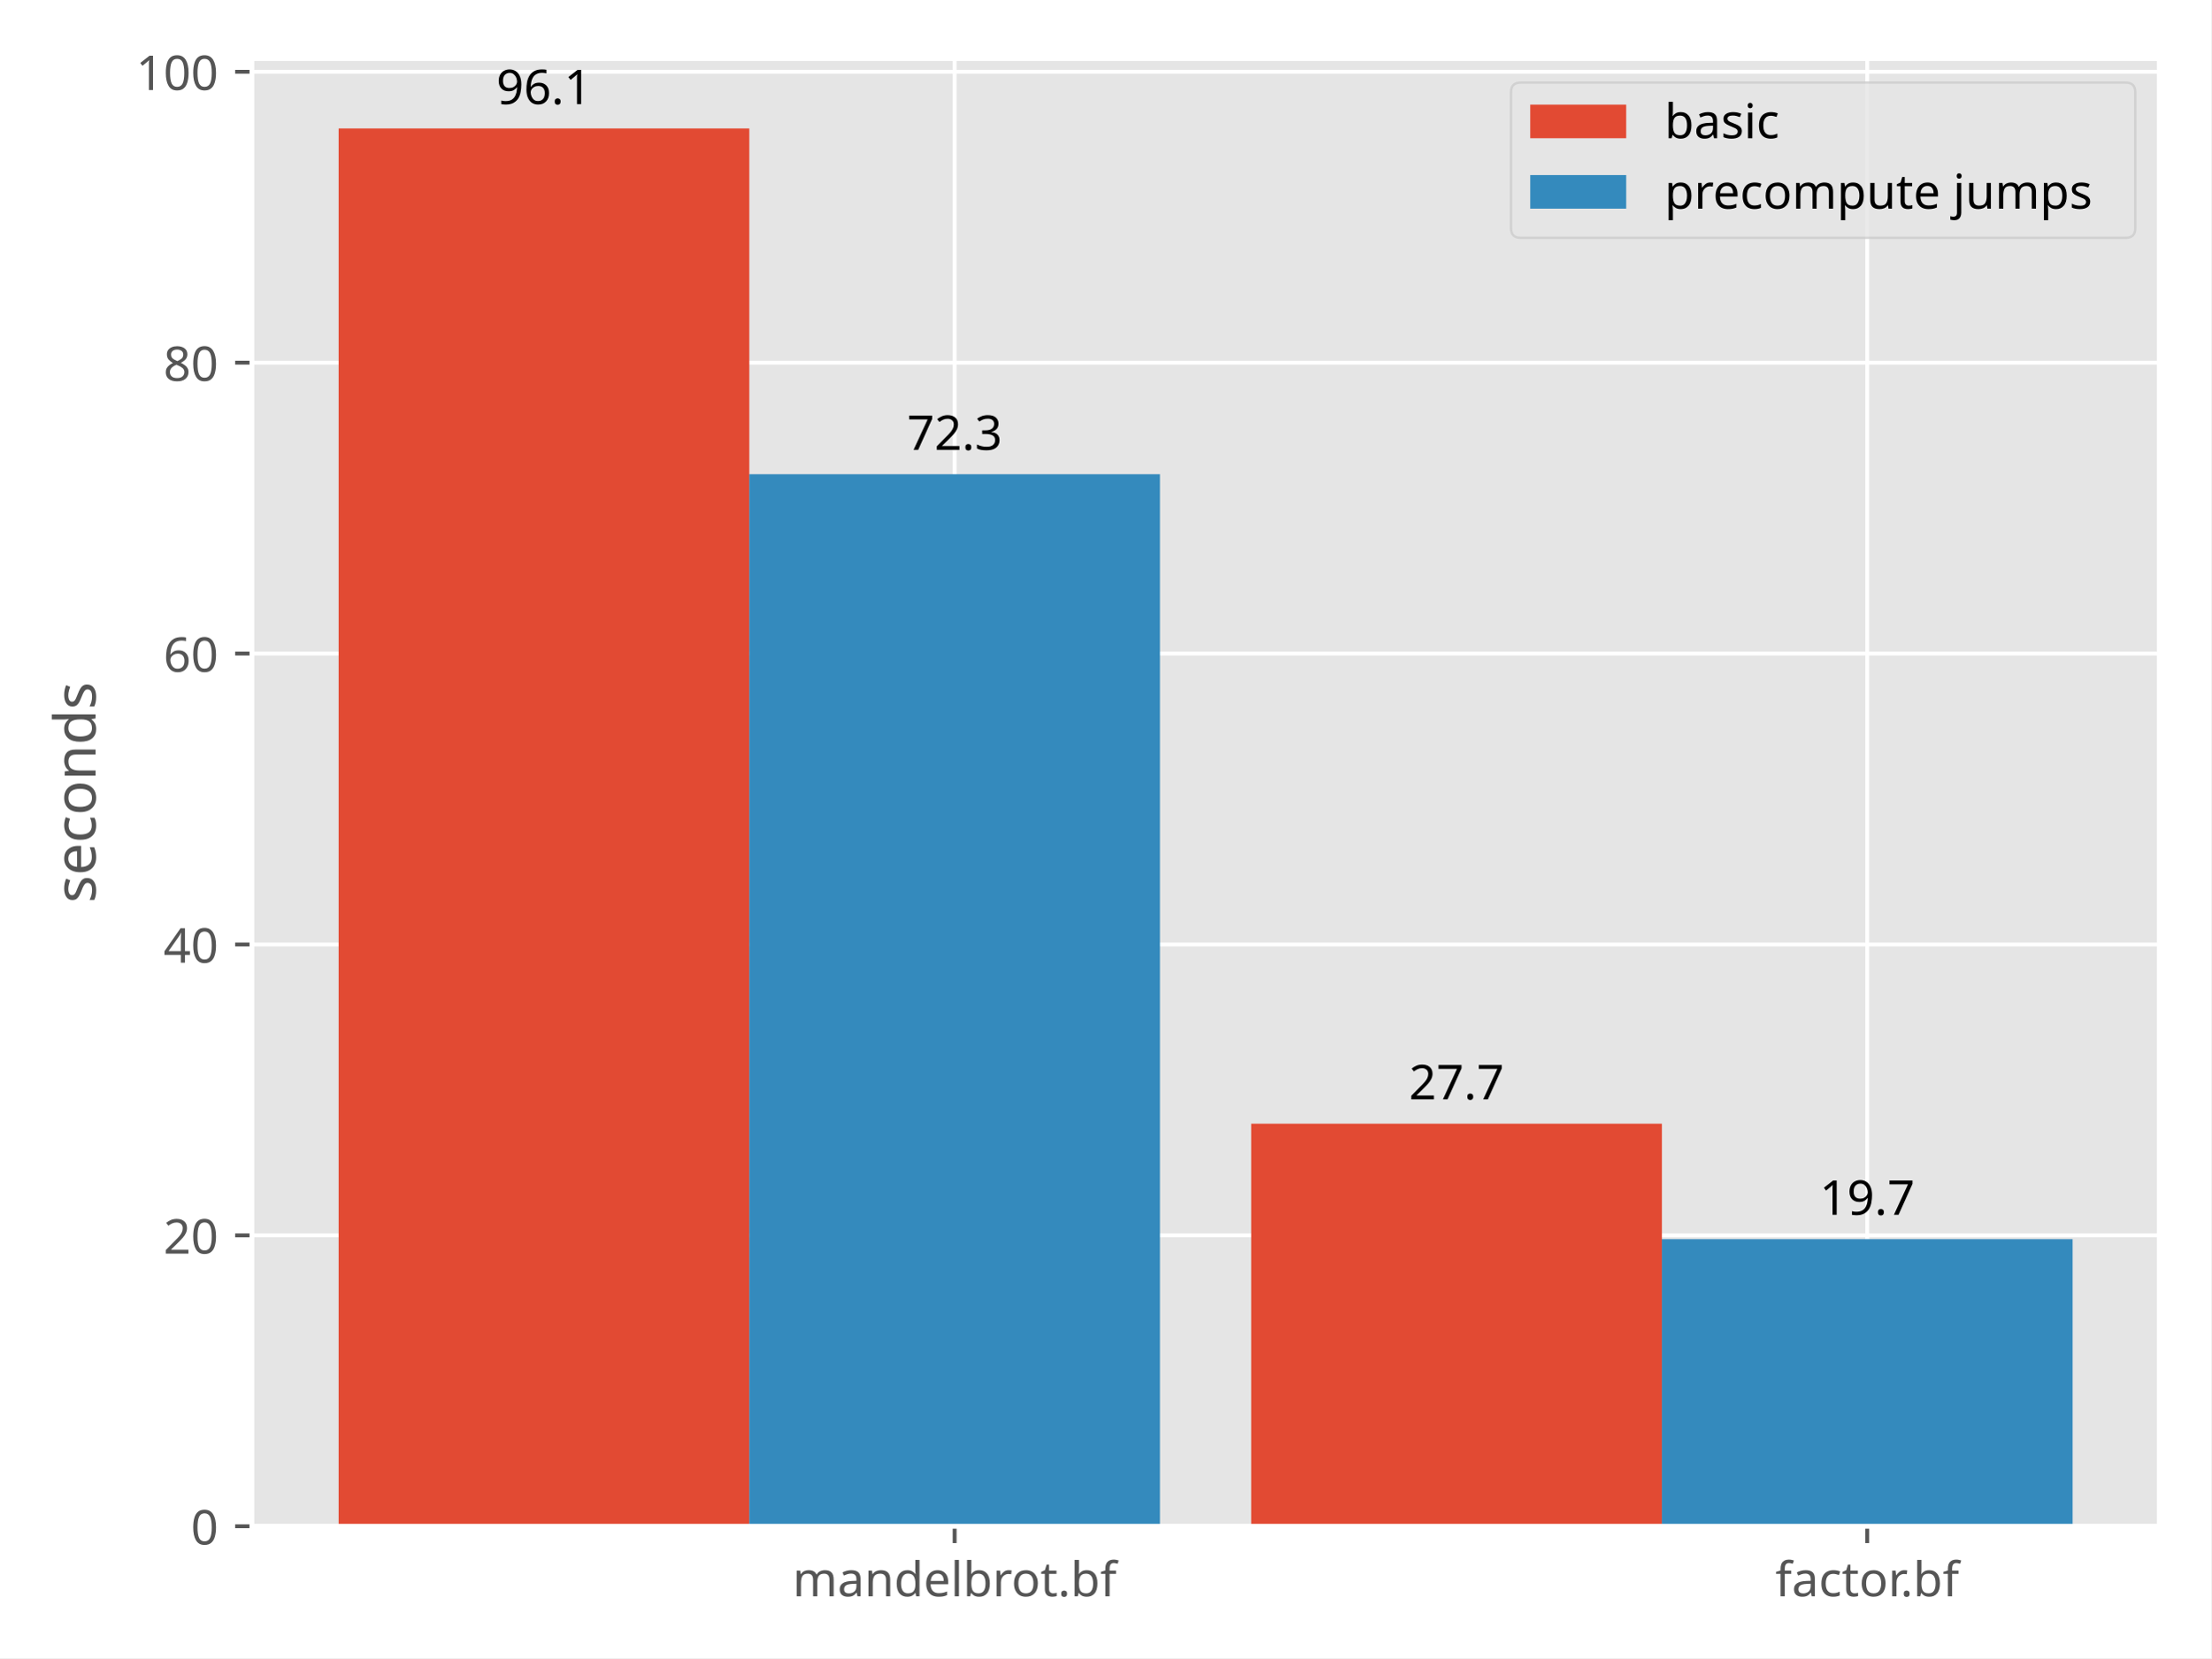
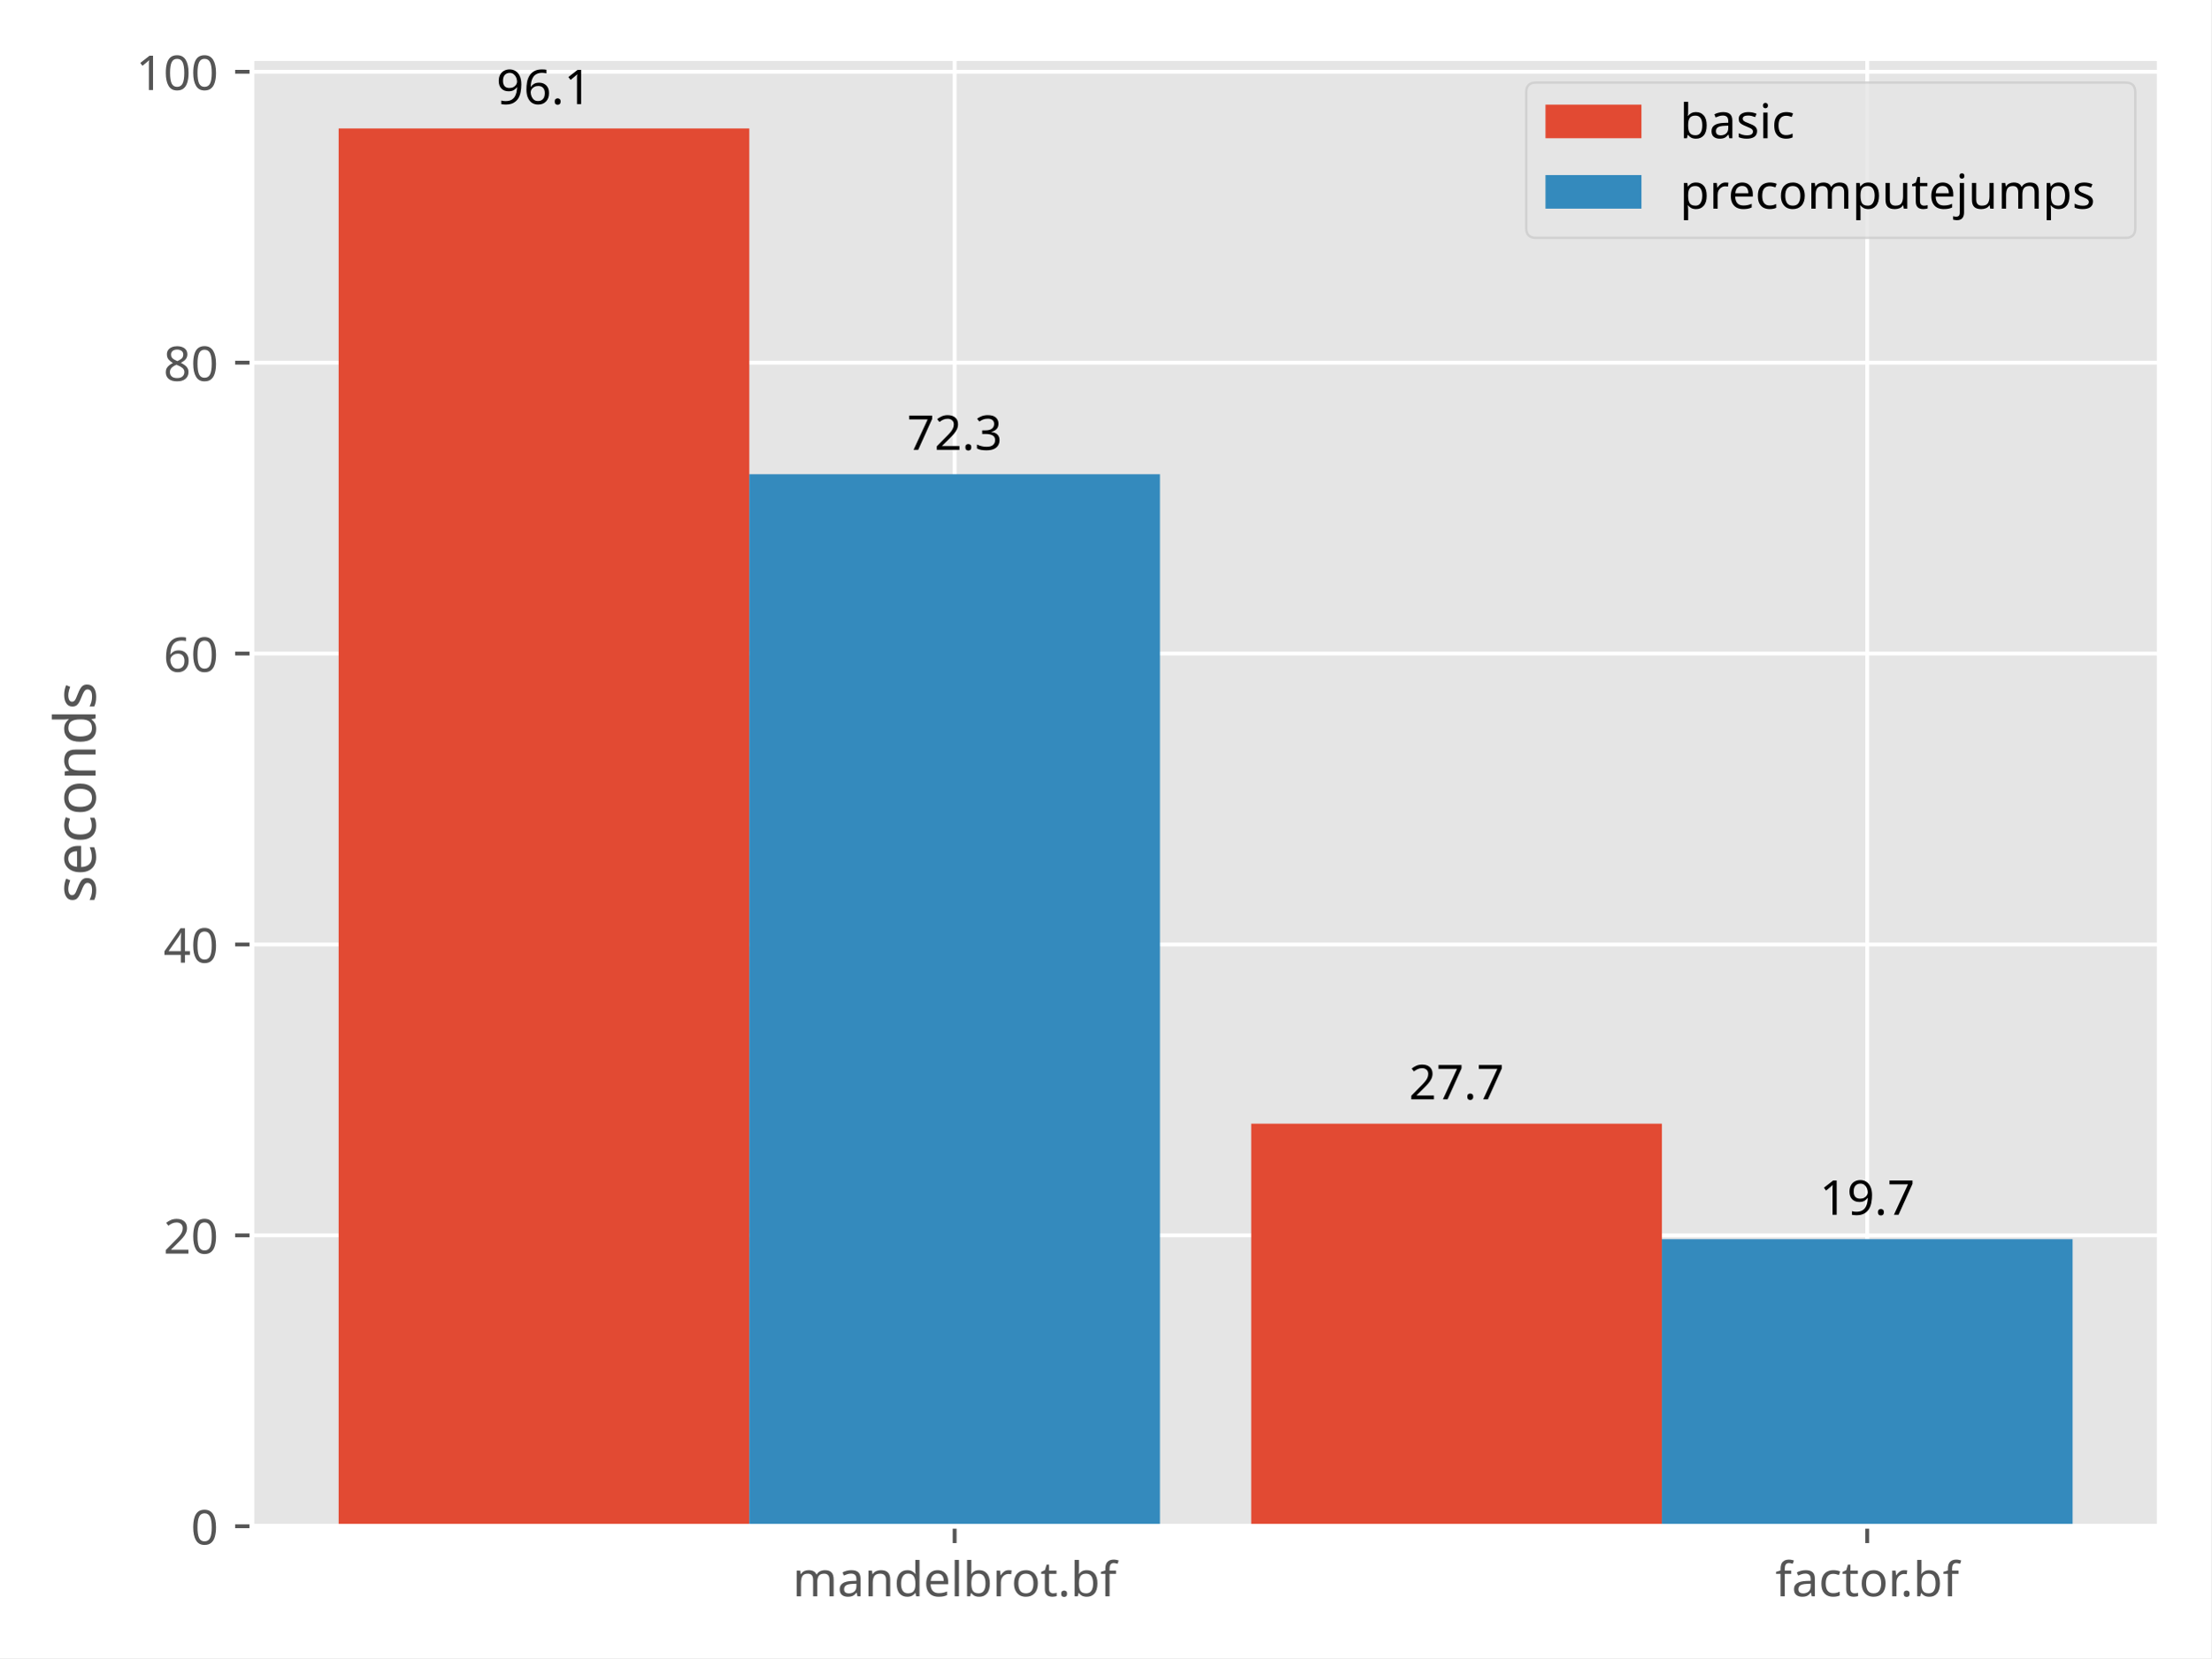
<svg xmlns="http://www.w3.org/2000/svg" xmlns:xlink="http://www.w3.org/1999/xlink" width="460.8pt" height="345.6pt" viewBox="0 0 460.8 345.6" version="1.1">
  <defs>
    <style type="text/css">*{stroke-linejoin: round; stroke-linecap: butt}</style>
  </defs>
  <g id="figure_1">
    <g id="patch_1">
      <path d="M 0 345.6  L 460.8 345.6  L 460.8 0  L 0 0  z " style="fill: #ffffff" />
    </g>
    <g id="axes_1">
      <g id="patch_2">
        <path d="M 52.501 318.122  L 450 318.122  L 450 12.213  L 52.501 12.213  z " style="fill: #e5e5e5" />
      </g>
      <g id="matplotlib.axis_1">
        <g id="xtick_1">
          <g id="line2d_1">
-             <path d="M 198.948 318.122  L 198.948 12.213  " clip-path="url(#pe75bb227d3)" style="fill: none; stroke: #ffffff; stroke-width: 0.8; stroke-linecap: square" />
+             <path d="M 198.948 318.122  L 198.948 12.213  " clip-path="url(#p7272bef656)" style="fill: none; stroke: #ffffff; stroke-width: 0.8; stroke-linecap: square" />
          </g>
          <g id="line2d_2">
            <defs>
-               <path id="m20020541af" d="M 0 0  L 0 3.5  " style="stroke: #555555; stroke-width: 0.8" />
+               <path id="md9956f434b" d="M 0 0  L 0 3.5  " style="stroke: #555555; stroke-width: 0.8" />
            </defs>
            <g>
-               <use xlink:href="#m20020541af" x="198.948" y="318.122" style="fill: #555555; stroke: #555555; stroke-width: 0.8" />
+               <use xlink:href="#md9956f434b" x="198.948" y="318.122" style="fill: #555555; stroke: #555555; stroke-width: 0.8" />
            </g>
          </g>
          <g id="text_1">
            <text style="fill: #555555; font: 10px 'Verdana'; text-anchor: middle" x="198.948" y="332.72" transform="rotate(-0, 198.9482, 332.7203)">mandelbrot.bf</text>
          </g>
        </g>
        <g id="xtick_2">
          <g id="line2d_3">
-             <path d="M 389.139 318.122  L 389.139 12.213  " clip-path="url(#pe75bb227d3)" style="fill: none; stroke: #ffffff; stroke-width: 0.8; stroke-linecap: square" />
+             <path d="M 389.139 318.122  L 389.139 12.213  " clip-path="url(#p7272bef656)" style="fill: none; stroke: #ffffff; stroke-width: 0.8; stroke-linecap: square" />
          </g>
          <g id="line2d_4">
            <g>
-               <use xlink:href="#m20020541af" x="389.139" y="318.122" style="fill: #555555; stroke: #555555; stroke-width: 0.8" />
+               <use xlink:href="#md9956f434b" x="389.139" y="318.122" style="fill: #555555; stroke: #555555; stroke-width: 0.8" />
            </g>
          </g>
          <g id="text_2">
            <text style="fill: #555555; font: 10px 'Verdana'; text-anchor: middle" x="389.139" y="332.72" transform="rotate(-0, 389.1389, 332.7203)">factor.bf</text>
          </g>
        </g>
      </g>
      <g id="matplotlib.axis_2">
        <g id="ytick_1">
          <g id="line2d_5">
-             <path d="M 52.501 318.122  L 450 318.122  " clip-path="url(#pe75bb227d3)" style="fill: none; stroke: #ffffff; stroke-width: 0.8; stroke-linecap: square" />
+             <path d="M 52.501 318.122  L 450 318.122  " clip-path="url(#p7272bef656)" style="fill: none; stroke: #ffffff; stroke-width: 0.8; stroke-linecap: square" />
          </g>
          <g id="line2d_6">
            <defs>
-               <path id="mbca2af4122" d="M 0 0  L -3.5 0  " style="stroke: #555555; stroke-width: 0.8" />
+               <path id="mf716fc9c56" d="M 0 0  L -3.5 0  " style="stroke: #555555; stroke-width: 0.8" />
            </defs>
            <g>
-               <use xlink:href="#mbca2af4122" x="52.501" y="318.122" style="fill: #555555; stroke: #555555; stroke-width: 0.8" />
+               <use xlink:href="#mf716fc9c56" x="52.501" y="318.122" style="fill: #555555; stroke: #555555; stroke-width: 0.8" />
            </g>
          </g>
          <g id="text_3">
            <text style="fill: #555555; font: 10px 'Verdana'; text-anchor: end" x="45.501" y="321.921" transform="rotate(-0, 45.50125, 321.9211)">0</text>
          </g>
        </g>
        <g id="ytick_2">
          <g id="line2d_7">
-             <path d="M 52.501 257.489  L 450 257.489  " clip-path="url(#pe75bb227d3)" style="fill: none; stroke: #ffffff; stroke-width: 0.8; stroke-linecap: square" />
+             <path d="M 52.501 257.489  L 450 257.489  " clip-path="url(#p7272bef656)" style="fill: none; stroke: #ffffff; stroke-width: 0.8; stroke-linecap: square" />
          </g>
          <g id="line2d_8">
            <g>
-               <use xlink:href="#mbca2af4122" x="52.501" y="257.489" style="fill: #555555; stroke: #555555; stroke-width: 0.8" />
+               <use xlink:href="#mf716fc9c56" x="52.501" y="257.489" style="fill: #555555; stroke: #555555; stroke-width: 0.8" />
            </g>
          </g>
          <g id="text_4">
            <text style="fill: #555555; font: 10px 'Verdana'; text-anchor: end" x="45.501" y="261.288" transform="rotate(-0, 45.50125, 261.288)">20</text>
          </g>
        </g>
        <g id="ytick_3">
          <g id="line2d_9">
-             <path d="M 52.501 196.856  L 450 196.856  " clip-path="url(#pe75bb227d3)" style="fill: none; stroke: #ffffff; stroke-width: 0.8; stroke-linecap: square" />
+             <path d="M 52.501 196.856  L 450 196.856  " clip-path="url(#p7272bef656)" style="fill: none; stroke: #ffffff; stroke-width: 0.8; stroke-linecap: square" />
          </g>
          <g id="line2d_10">
            <g>
-               <use xlink:href="#mbca2af4122" x="52.501" y="196.856" style="fill: #555555; stroke: #555555; stroke-width: 0.8" />
+               <use xlink:href="#mf716fc9c56" x="52.501" y="196.856" style="fill: #555555; stroke: #555555; stroke-width: 0.8" />
            </g>
          </g>
          <g id="text_5">
            <text style="fill: #555555; font: 10px 'Verdana'; text-anchor: end" x="45.501" y="200.655" transform="rotate(-0, 45.50125, 200.6548)">40</text>
          </g>
        </g>
        <g id="ytick_4">
          <g id="line2d_11">
-             <path d="M 52.501 136.222  L 450 136.222  " clip-path="url(#pe75bb227d3)" style="fill: none; stroke: #ffffff; stroke-width: 0.8; stroke-linecap: square" />
+             <path d="M 52.501 136.222  L 450 136.222  " clip-path="url(#p7272bef656)" style="fill: none; stroke: #ffffff; stroke-width: 0.8; stroke-linecap: square" />
          </g>
          <g id="line2d_12">
            <g>
-               <use xlink:href="#mbca2af4122" x="52.501" y="136.222" style="fill: #555555; stroke: #555555; stroke-width: 0.8" />
+               <use xlink:href="#mf716fc9c56" x="52.501" y="136.222" style="fill: #555555; stroke: #555555; stroke-width: 0.8" />
            </g>
          </g>
          <g id="text_6">
            <text style="fill: #555555; font: 10px 'Verdana'; text-anchor: end" x="45.501" y="140.022" transform="rotate(-0, 45.50125, 140.0217)">60</text>
          </g>
        </g>
        <g id="ytick_5">
          <g id="line2d_13">
-             <path d="M 52.501 75.589  L 450 75.589  " clip-path="url(#pe75bb227d3)" style="fill: none; stroke: #ffffff; stroke-width: 0.8; stroke-linecap: square" />
+             <path d="M 52.501 75.589  L 450 75.589  " clip-path="url(#p7272bef656)" style="fill: none; stroke: #ffffff; stroke-width: 0.8; stroke-linecap: square" />
          </g>
          <g id="line2d_14">
            <g>
-               <use xlink:href="#mbca2af4122" x="52.501" y="75.589" style="fill: #555555; stroke: #555555; stroke-width: 0.8" />
+               <use xlink:href="#mf716fc9c56" x="52.501" y="75.589" style="fill: #555555; stroke: #555555; stroke-width: 0.8" />
            </g>
          </g>
          <g id="text_7">
            <text style="fill: #555555; font: 10px 'Verdana'; text-anchor: end" x="45.501" y="79.389" transform="rotate(-0, 45.50125, 79.38852)">80</text>
          </g>
        </g>
        <g id="ytick_6">
          <g id="line2d_15">
-             <path d="M 52.501 14.956  L 450 14.956  " clip-path="url(#pe75bb227d3)" style="fill: none; stroke: #ffffff; stroke-width: 0.8; stroke-linecap: square" />
+             <path d="M 52.501 14.956  L 450 14.956  " clip-path="url(#p7272bef656)" style="fill: none; stroke: #ffffff; stroke-width: 0.8; stroke-linecap: square" />
          </g>
          <g id="line2d_16">
            <g>
-               <use xlink:href="#mbca2af4122" x="52.501" y="14.956" style="fill: #555555; stroke: #555555; stroke-width: 0.8" />
+               <use xlink:href="#mf716fc9c56" x="52.501" y="14.956" style="fill: #555555; stroke: #555555; stroke-width: 0.8" />
            </g>
          </g>
          <g id="text_8">
            <text style="fill: #555555; font: 10px 'Verdana'; text-anchor: end" x="45.501" y="18.755" transform="rotate(-0, 45.50125, 18.75537)">100</text>
          </g>
        </g>
        <g id="text_9">
          <text style="fill: #555555; font: 12px 'Verdana'; text-anchor: middle" x="19.918" y="165.167" transform="rotate(-90, 19.91812, 165.1672)">seconds</text>
        </g>
      </g>
      <g id="patch_3">
-         <path d="M 70.569 318.122  L 156.155 318.122  L 156.155 26.78  L 70.569 26.78  z " clip-path="url(#pe75bb227d3)" style="fill: #e24a33" />
+         <path d="M 70.569 318.122  L 156.155 318.122  L 156.155 26.78  L 70.569 26.78  z " clip-path="url(#p7272bef656)" style="fill: #e24a33" />
      </g>
      <g id="patch_4">
-         <path d="M 260.76 318.122  L 346.346 318.122  L 346.346 234.206  L 260.76 234.206  z " clip-path="url(#pe75bb227d3)" style="fill: #e24a33" />
+         <path d="M 260.76 318.122  L 346.346 318.122  L 346.346 234.206  L 260.76 234.206  z " clip-path="url(#p7272bef656)" style="fill: #e24a33" />
      </g>
      <g id="patch_5">
-         <path d="M 156.155 318.122  L 241.741 318.122  L 241.741 98.842  L 156.155 98.842  z " clip-path="url(#pe75bb227d3)" style="fill: #348abd" />
+         <path d="M 156.155 318.122  L 241.741 318.122  L 241.741 98.842  L 156.155 98.842  z " clip-path="url(#p7272bef656)" style="fill: #348abd" />
      </g>
      <g id="patch_6">
-         <path d="M 346.346 318.122  L 431.932 318.122  L 431.932 258.277  L 346.346 258.277  z " clip-path="url(#pe75bb227d3)" style="fill: #348abd" />
+         <path d="M 346.346 318.122  L 431.932 318.122  L 431.932 258.277  L 346.346 258.277  z " clip-path="url(#p7272bef656)" style="fill: #348abd" />
      </g>
      <g id="patch_7">
        <path d="M 52.501 318.122  L 52.501 12.213  " style="fill: none; stroke: #ffffff; stroke-linejoin: miter; stroke-linecap: square" />
      </g>
      <g id="patch_8">
        <path d="M 450 318.122  L 450 12.213  " style="fill: none; stroke: #ffffff; stroke-linejoin: miter; stroke-linecap: square" />
      </g>
      <g id="patch_9">
        <path d="M 52.501 318.122  L 450 318.122  " style="fill: none; stroke: #ffffff; stroke-linejoin: miter; stroke-linecap: square" />
      </g>
      <g id="patch_10">
        <path d="M 52.501 12.213  L 450 12.213  " style="fill: none; stroke: #ffffff; stroke-linejoin: miter; stroke-linecap: square" />
      </g>
      <g id="text_10">
        <text style="font: 10px 'Verdana'; text-anchor: middle" x="113.362" y="21.7" transform="rotate(-0, 113.3623, 21.69993)">96.1</text>
      </g>
      <g id="text_11">
        <text style="font: 10px 'Verdana'; text-anchor: middle" x="303.553" y="229.126" transform="rotate(-0, 303.5531, 229.1259)">27.7</text>
      </g>
      <g id="text_12">
        <text style="font: 10px 'Verdana'; text-anchor: middle" x="198.948" y="93.762" transform="rotate(-0, 198.9482, 93.76242)">72.3</text>
      </g>
      <g id="text_13">
        <text style="font: 10px 'Verdana'; text-anchor: middle" x="389.139" y="253.197" transform="rotate(-0, 389.1389, 253.1973)">19.7</text>
      </g>
      <g id="legend_1">
        <g id="patch_11">
-           <path d="M 316.903 49.569  L 443 49.569  Q 445 49.569 445 47.569  L 445 19.213  Q 445 17.213 443 17.213  L 316.903 17.213  Q 314.903 17.213 314.903 19.213  L 314.903 47.569  Q 314.903 49.569 316.903 49.569  z " style="fill: #e5e5e5; opacity: 0.8; stroke: #cccccc; stroke-width: 0.5; stroke-linejoin: miter" />
+           <path d="M 320.081 49.569  L 443 49.569  Q 445 49.569 445 47.569  L 445 19.213  Q 445 17.213 443 17.213  L 320.081 17.213  Q 318.081 17.213 318.081 19.213  L 318.081 47.569  Q 318.081 49.569 320.081 49.569  z " style="fill: #e5e5e5; opacity: 0.8; stroke: #cccccc; stroke-width: 0.5; stroke-linejoin: miter" />
        </g>
        <g id="patch_12">
-           <path d="M 318.903 28.811  L 338.903 28.811  L 338.903 21.811  L 318.903 21.811  z " style="fill: #e24a33" />
+           <path d="M 322.081 28.811  L 342.081 28.811  L 342.081 21.811  L 322.081 21.811  z " style="fill: #e24a33" />
        </g>
        <g id="text_14">
-           <text style="font: 10px 'Verdana'; text-anchor: start" x="346.903" y="28.811" transform="rotate(-0, 346.9031, 28.81094)">basic</text>
+           <text style="font: 10px 'Verdana'; text-anchor: start" x="350.081" y="28.811" transform="rotate(-0, 350.0813, 28.81094)">basic</text>
        </g>
        <g id="patch_13">
-           <path d="M 318.903 43.489  L 338.903 43.489  L 338.903 36.489  L 318.903 36.489  z " style="fill: #348abd" />
+           <path d="M 322.081 43.489  L 342.081 43.489  L 342.081 36.489  L 322.081 36.489  z " style="fill: #348abd" />
        </g>
        <g id="text_15">
-           <text style="font: 10px 'Verdana'; text-anchor: start" x="346.903" y="43.489" transform="rotate(-0, 346.9031, 43.48907)">precompute jumps</text>
+           <text style="font: 10px 'Verdana'; text-anchor: start" x="350.081" y="43.489" transform="rotate(-0, 350.0813, 43.48907)">precomputejumps</text>
        </g>
      </g>
    </g>
  </g>
  <defs>
-     <clipPath id="pe75bb227d3">
+     <clipPath id="p7272bef656">
      <rect x="52.501" y="12.213" width="397.499" height="305.909" />
    </clipPath>
  </defs>
</svg>
